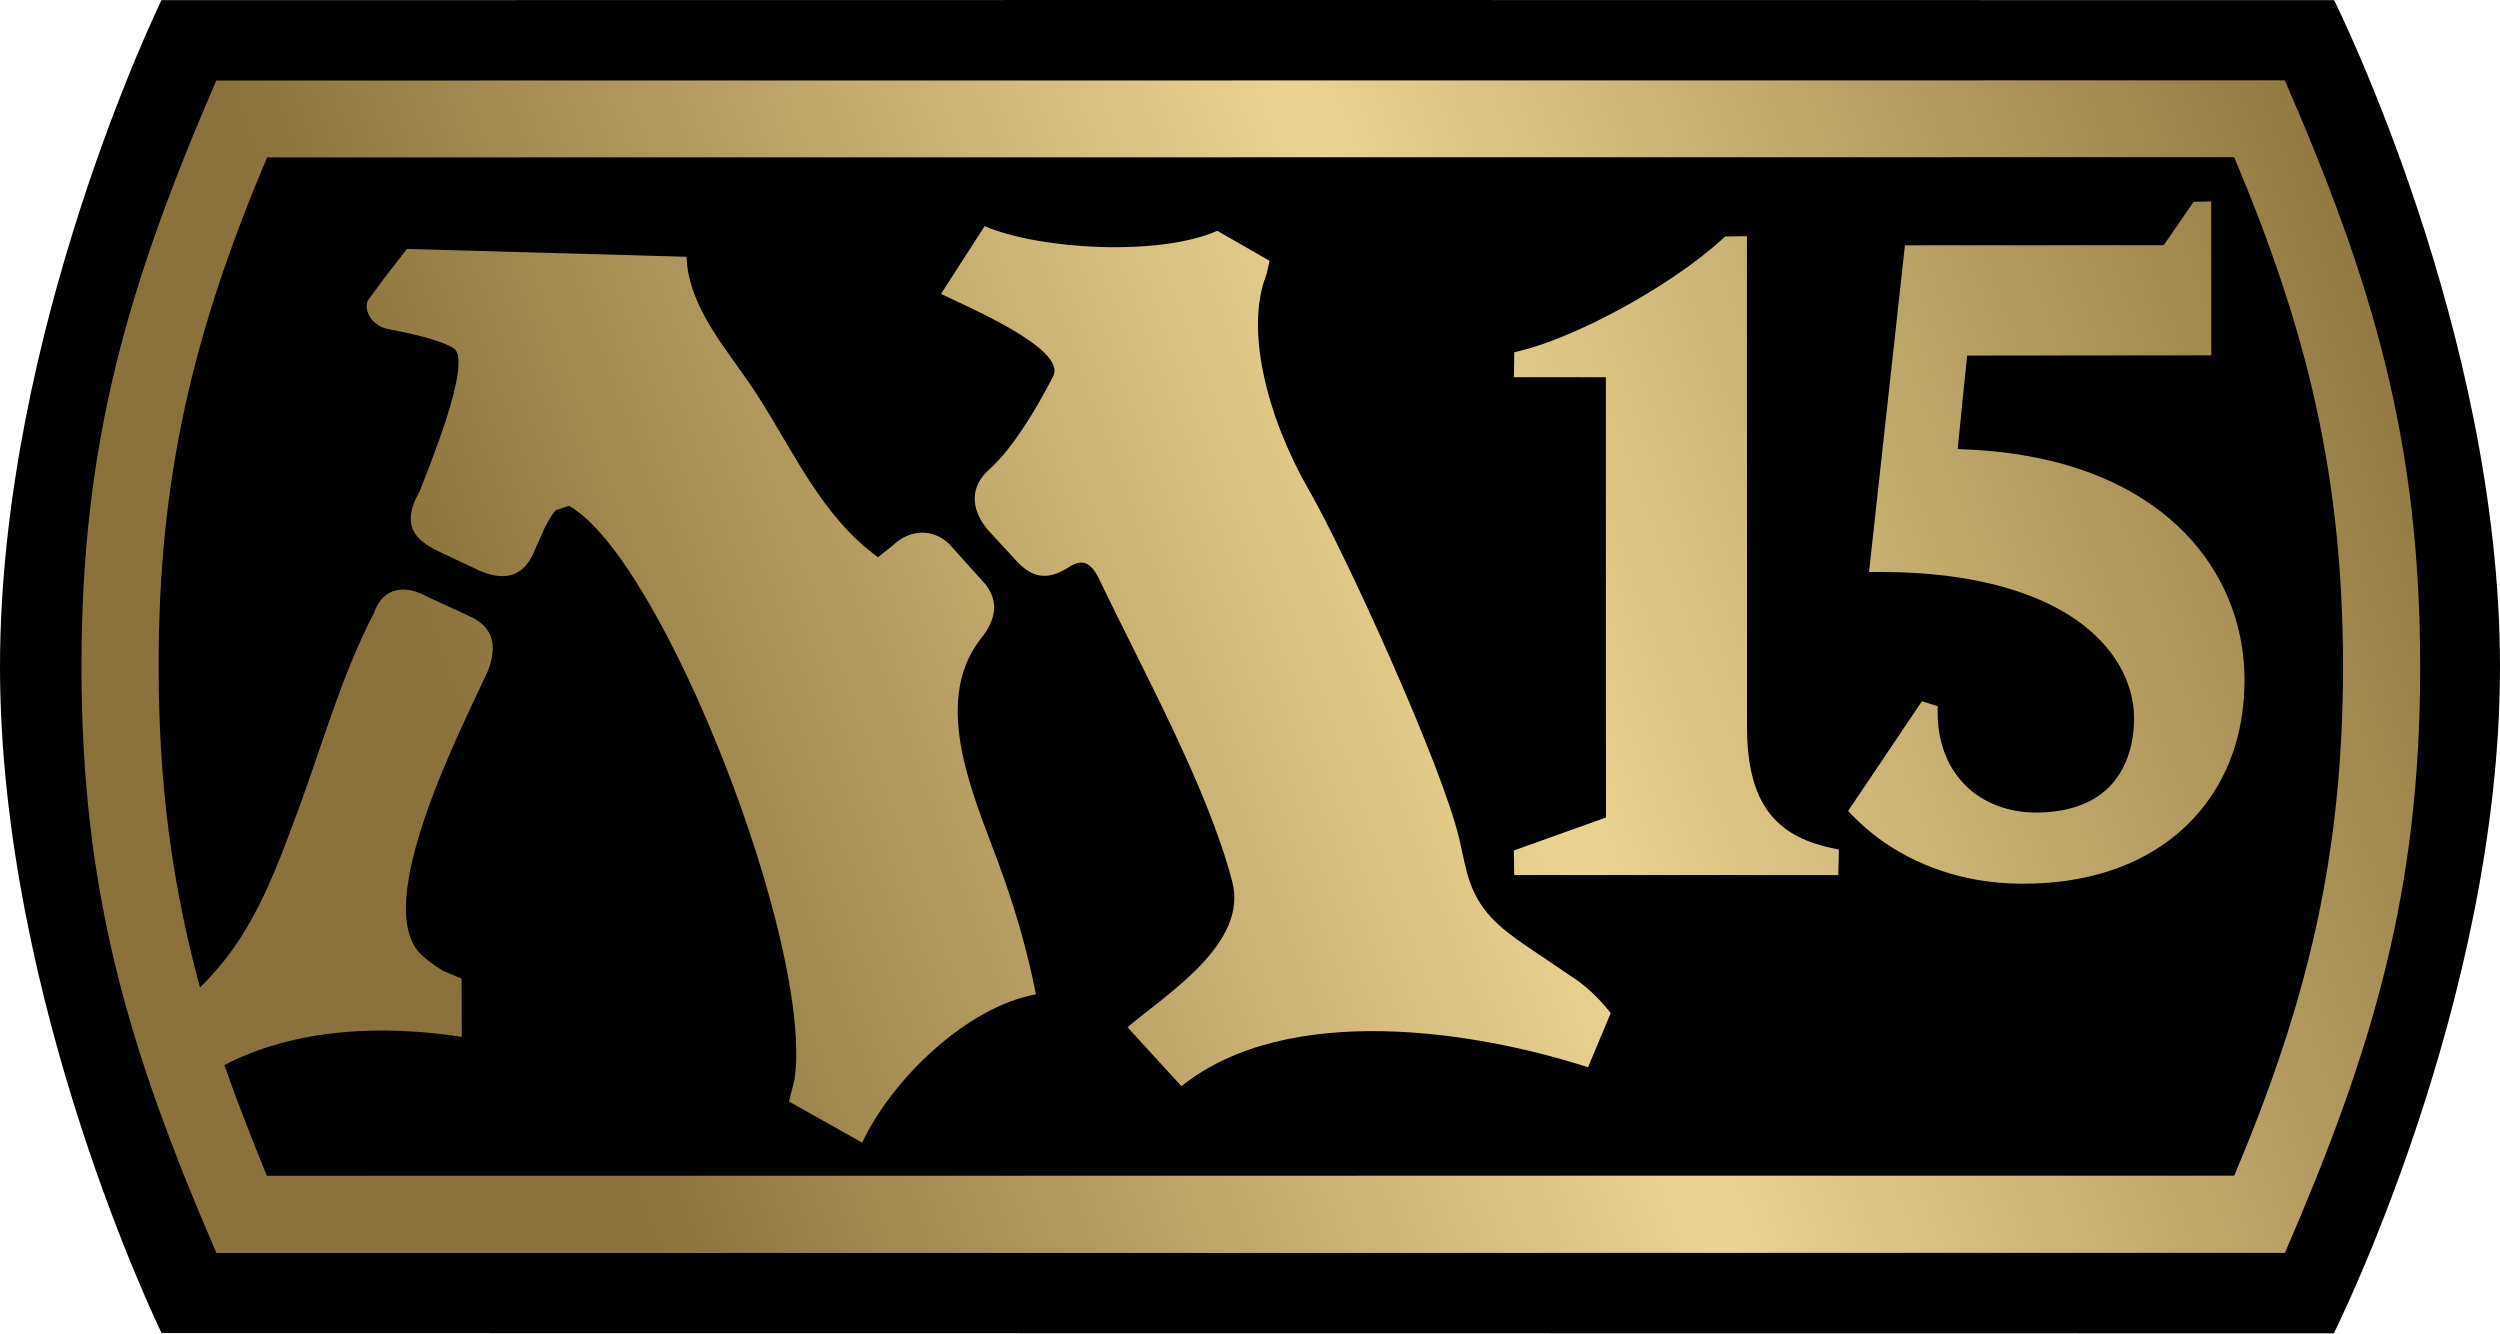
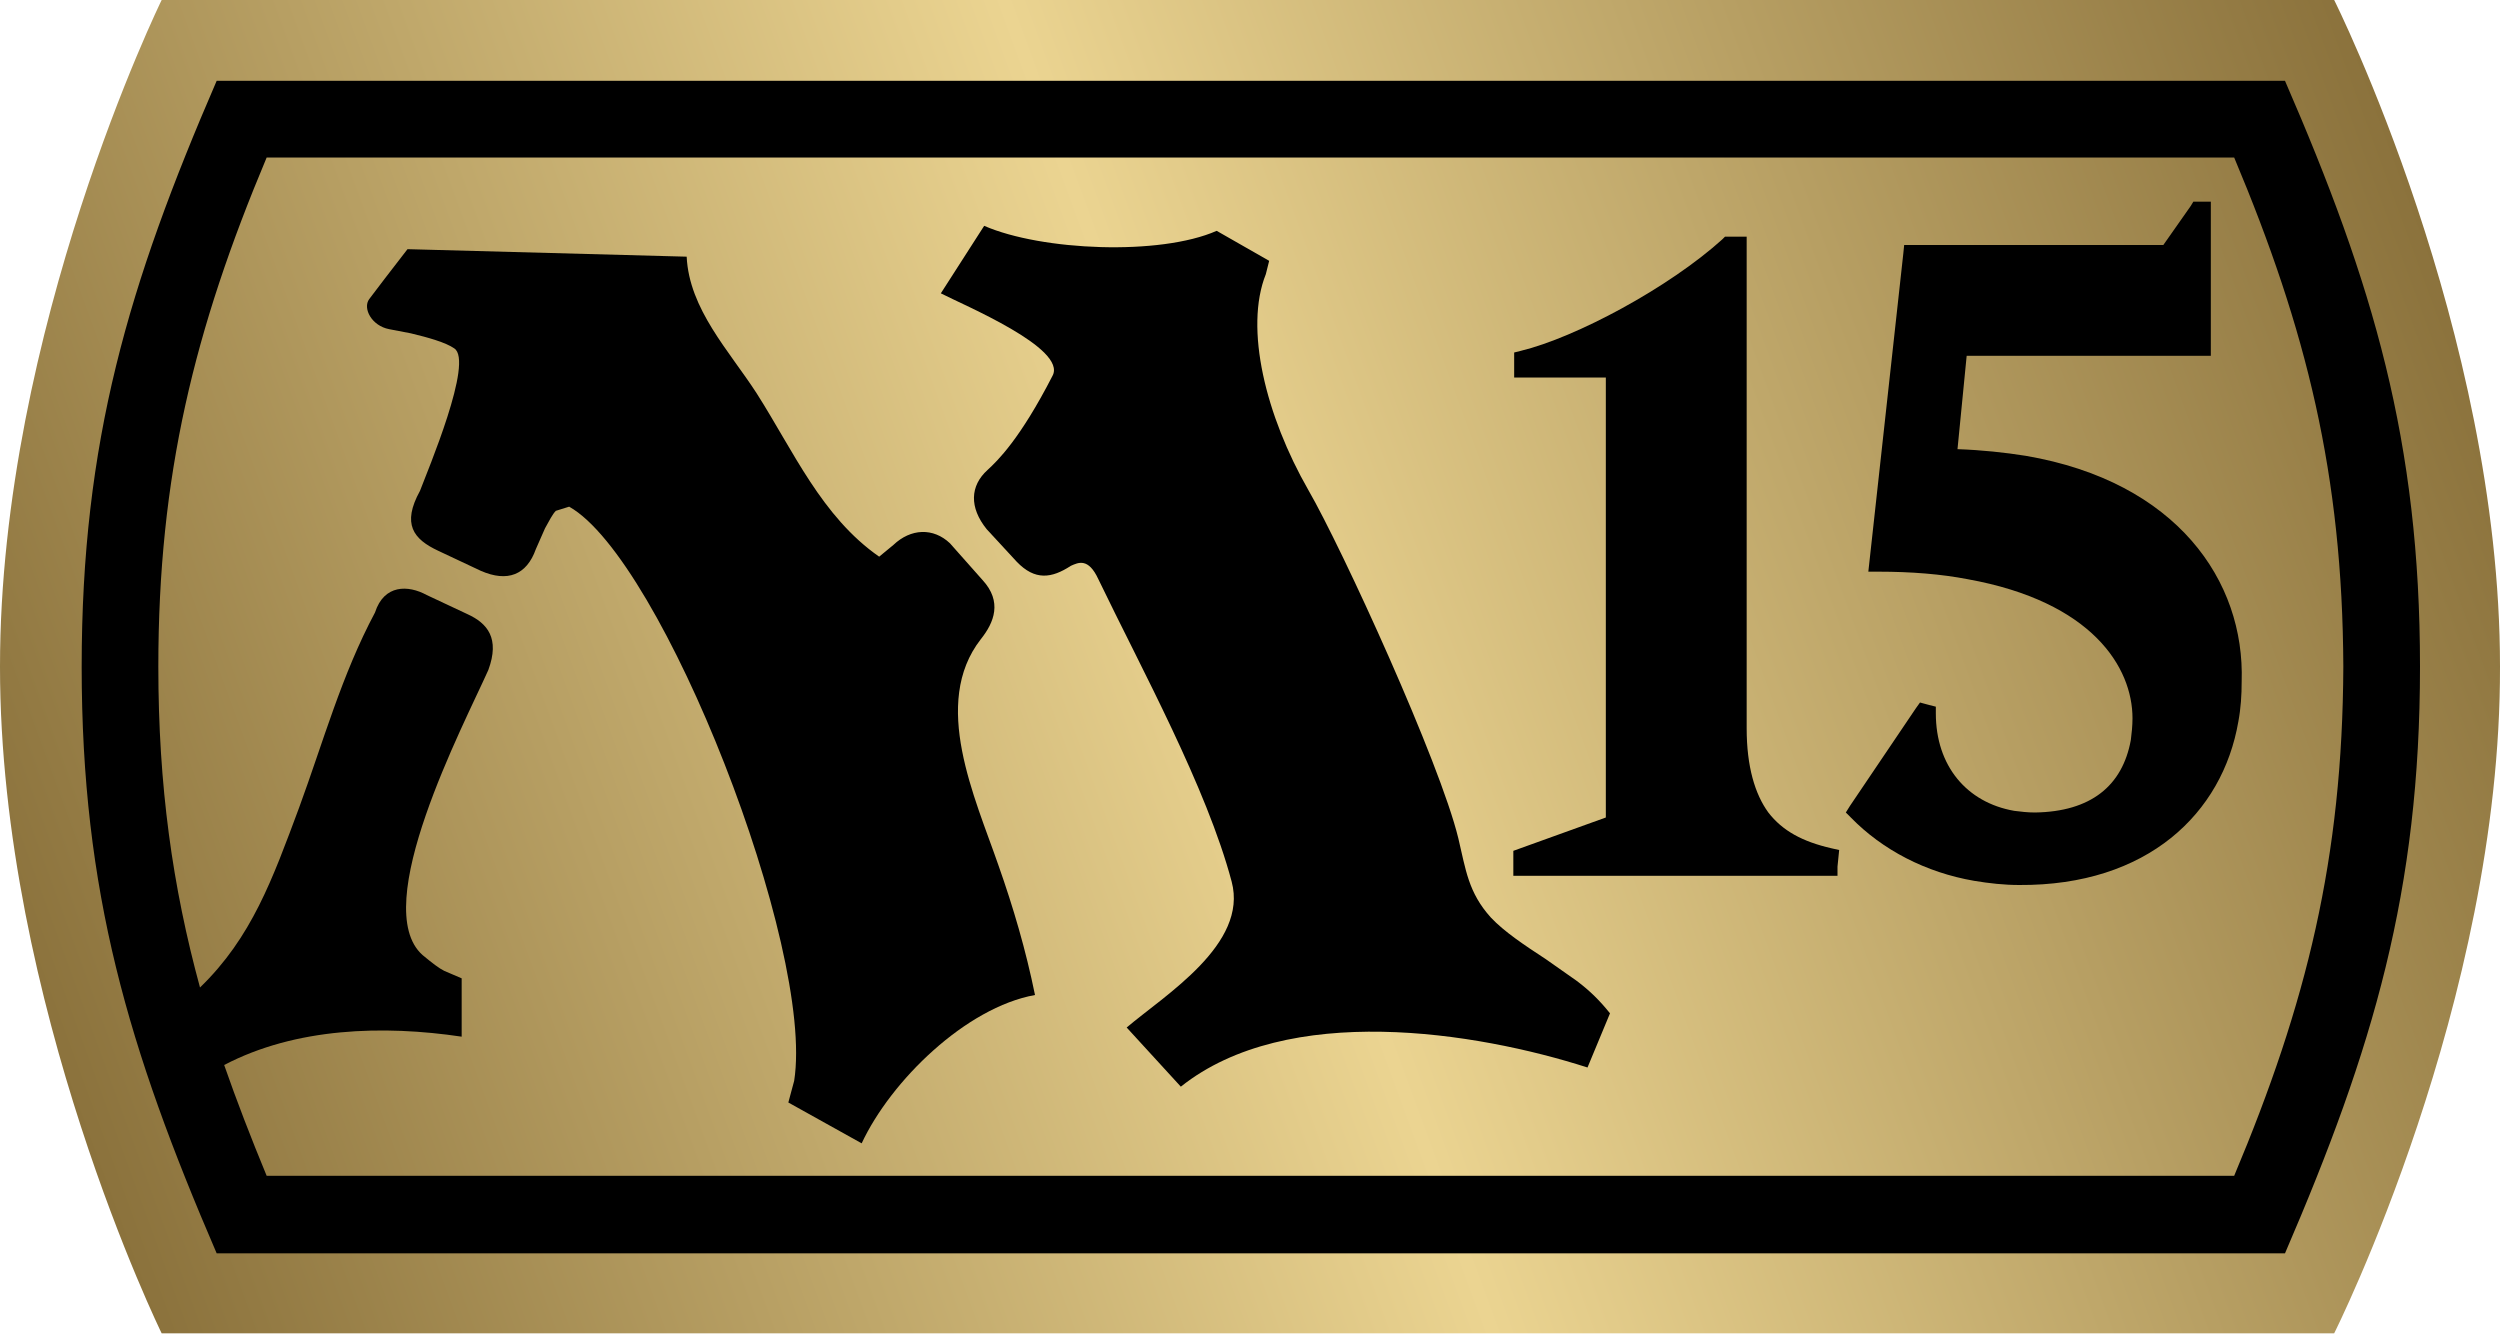
- <svg xmlns="http://www.w3.org/2000/svg" version="1.1" id="Layer_1" x="0px" y="0px" width="300px" height="160px">
-   <path d="M149.755,0L19.378,0.018c0,0-19.36,39.578-19.378,79.969c0.021,40.41,19.392,79.98,19.392,79.98      L280.056,160c0,0,19.958-39.756,19.944-79.997c-0.001-40.28-19.91-79.985-19.91-79.985L149.755,0" />
-   <linearGradient id="SVGID_3_" gradientUnits="userSpaceOnUse" x1="-1058" y1="468" x2="-1051.5" y2="469.13" gradientTransform="matrix(31.8873 -18.4112 18.4112 31.8873 25174.555 -34315.043)">
-     <stop offset="0" style="stop-color:#8b723c" />
-     <stop offset="0.5" style="stop-color:#ebd491" />
-     <stop offset="1" style="stop-color:#8b723c" />
+ <svg xmlns="http://www.w3.org/2000/svg" version="1.1" id="Layer_1" x="0px" y="0px" viewBox="0 0 300 160" style="enable-background:new 0 0 300 160;" xml:space="preserve">
+   <style type="text/css">
+ 	.st0{fill:url(#SVGID_1_);}
+ </style>
+   <linearGradient id="SVGID_1_" gradientUnits="userSpaceOnUse" x1="8.319" y1="131.851" x2="291.327" y2="28.089">
+     <stop offset="0" style="stop-color:#8B723C" />
+     <stop offset="0.5" style="stop-color:#EBD491" />
+     <stop offset="1" style="stop-color:#8B723C" />
  </linearGradient>
-   <path fill="url(#SVGID_3_)" d="M185.534,115.121c-2.601-1.749-4.996-3.301-6.557-4.989c-2.748-2.986-2.996-5.693-3.865-9.479   c-2.16-9.058-13.917-34.738-18.04-41.84c-5.1-8.889-7.692-19.396-5.092-25.879l0.369-1.63l-6.276-3.608   c-6.757,3.009-20.954,2.366-27.918-0.555l-5.233,8.121c2.671,1.357,15.216,6.552,13.449,9.915   c-3.926,7.582-6.615,10.216-7.77,11.264c-2.066,1.857-2.248,4.488-0.119,7.082l3.596,3.903c2.217,2.327,4.177,1.986,6.469,0.453   c0.888-0.45,2.111-0.961,3.324,1.553c5.161,10.837,13.014,24.973,15.984,36.312c2.031,7.501-8.029,13.641-12.556,17.526   l6.473,7.073c12.761-10.225,35.368-6.61,48.791-2.27l2.725-6.502c-1.19-1.501-2.39-2.721-3.963-3.886L185.534,115.121z" />
-   <path fill="url(#SVGID_3_)" d="M117.652,76.696c1.642-1.972,2.621-4.544,0.158-7.075l-3.919-4.363c-2.012-1.888-4.703-1.756-6.79,0.217   l-1.741,1.389c-6.742-4.86-10.124-12.72-14.602-19.642c-3.271-5.056-8.12-10.107-8.381-16.409l-33.55-0.94l-2.723,3.515   l-1.862,2.538c-0.757,1.078,0.284,3.199,2.362,3.564l2.613,0.54c2.136,0.497,4.212,1.105,5.226,1.768   c2.362,1.505-3.168,14.738-4.074,17.122c-2.237,3.965-0.774,5.756,2.164,7.202l5.076,2.387c3.234,1.376,5.454,0.475,6.603-2.592   l1.137-2.545c0.486-0.923,0.906-1.697,1.348-2.143l1.589-0.527c11.219,6.293,29.456,52.971,27.048,68.893l-0.659,2.588l8.79,4.937   c3.514-7.533,12.497-16.285,20.85-17.801c-1.068-5.395-2.559-10.46-4.442-15.594C116.956,95.744,111.675,84.442,117.652,76.696z" />
-   <path fill="url(#SVGID_3_)" d="M290.421,79.983c-0.009-26.962-5.605-45.868-16.24-70.342L25.957,9.663   C15.366,34.154,9.769,53.026,9.778,79.988c0.002,27.001,5.573,45.821,16.195,70.373l248.223-0.02   C284.794,125.811,290.43,106.946,290.421,79.983z M268.111,141.077l-236.094,0.016c-1.863-4.565-3.588-8.986-5.093-13.286   c8.59-4.462,19.086-4.835,28.491-3.381l-0.02-6.985l-2.144-0.903c-0.586-0.345-1.426-0.856-2.581-1.867   c-6.452-5.817,4.859-27.518,7.9-34.207c1.443-3.823-0.059-5.621-2.543-6.663l-4.933-2.281c-2.246-1.243-5.114-1.264-6.224,2.052   c-3.86,7.433-6.089,15.477-8.97,23.324c-3.17,8.563-5.749,15.616-11.9,21.597c-3.283-12.081-4.976-24.245-4.96-38.53   c-0.034-22.931,4.267-40.417,13.009-61.076l236.055-0.022c8.714,20.704,13.034,38.133,13.061,61.103   C281.147,102.971,276.813,120.411,268.111,141.077z" />
-   <path fill="url(#SVGID_3_)" d="M220.665,101.951l-0.899-0.193c-3.459-0.752-5.902-2.114-7.552-4.339c-1.65-2.228-2.565-5.465-2.569-10.112   L209.63,28.34l-1.13,0.017l-1.476,0.022l-0.311,0.282c-6.393,5.827-17.633,11.789-24.17,13.407l-0.83,0.209l-0.012,0.854   l-0.033,2.135h1.132l9.903,0.003l0.014,52.834l-11.059,3.954l0.013,0.796l0.016,1.052l0.016,1.095l1.098,0.001l37.796,0.004   l0.025-1.089L220.665,101.951z" />
-   <path fill="url(#SVGID_3_)" d="M243.128,54.691c-2.536-0.446-5.278-0.714-8.208-0.805l1.134-11.215l29.299-0.029V41.53l-0.004-17.366   l-1.141,0.028l-0.978,0.023l-0.322,0.469l-3.258,4.737l-31.059,0.016l-0.108,0.99l-4.201,38.214l1.247-0.001   c4.035-0.004,7.595,0.305,10.72,0.855c14.966,2.676,19.827,10.649,19.84,16.681c-0.003,0.937-0.079,1.821-0.225,2.648   c-1.027,5.464-4.803,8.622-11.454,8.684c-0.871,0.003-1.703-0.068-2.495-0.208c-5.669-1.033-9.358-5.399-9.4-11.747l-0.001-0.821   l-0.785-0.242l-1.099-0.338l-0.462,0.687l-7.892,11.727l-0.506,0.752l0.633,0.646c3.81,3.895,8.987,6.584,14.837,7.614   c1.751,0.308,3.561,0.468,5.413,0.465c15.439,0.057,24.399-8.616,26.277-19.563c0.276-1.566,0.413-3.178,0.413-4.816   C269.39,69.704,261.191,57.817,243.128,54.691z" />
+   <path class="st0" d="M149.8,0L19.4,0C19.4,0,0,39.6,0,80c0,40.4,19.4,80,19.4,80l260.7,0c0,0,20-39.8,19.9-80  c0-40.3-19.9-80-19.9-80L149.8,0" />
+   <path d="M185.5,115.1c-2.6-1.7-5-3.3-6.6-5c-2.7-3-3-5.7-3.9-9.5c-2.2-9.1-13.9-34.7-18-41.8c-5.1-8.9-7.7-19.4-5.1-25.9l0.4-1.6  l-6.3-3.6c-6.8,3-21,2.4-27.9-0.6l-5.2,8.1c2.7,1.4,15.2,6.6,13.4,9.9c-3.9,7.6-6.6,10.2-7.8,11.3c-2.1,1.9-2.2,4.5-0.1,7.1l3.6,3.9  c2.2,2.3,4.2,2,6.5,0.5c0.9-0.4,2.1-1,3.3,1.6c5.2,10.8,13,25,16,36.3c2,7.5-8,13.6-12.6,17.5l6.5,7.1c12.8-10.2,35.4-6.6,48.8-2.3  l2.7-6.5c-1.2-1.5-2.4-2.7-4-3.9L185.5,115.1z" />
+   <path d="M117.7,76.7c1.6-2,2.6-4.5,0.2-7.1l-3.9-4.4c-2-1.9-4.7-1.8-6.8,0.2l-1.7,1.4C98.6,62,95.2,54.1,90.8,47.2  c-3.3-5.1-8.1-10.1-8.4-16.4l-33.5-0.9l-2.7,3.5l-1.9,2.5c-0.8,1.1,0.3,3.2,2.4,3.6l2.6,0.5c2.1,0.5,4.2,1.1,5.2,1.8  c2.4,1.5-3.2,14.7-4.1,17.1c-2.2,4-0.8,5.8,2.2,7.2l5.1,2.4c3.2,1.4,5.5,0.5,6.6-2.6l1.1-2.5c0.5-0.9,0.9-1.7,1.3-2.1l1.6-0.5  c11.2,6.3,29.5,53,27,68.9l-0.7,2.6l8.8,4.9c3.5-7.5,12.5-16.3,20.8-17.8c-1.1-5.4-2.6-10.5-4.4-15.6  C117,95.7,111.7,84.4,117.7,76.7z" />
+   <path d="M290.4,80c0-27-5.6-45.9-16.2-70.3L26,9.7C15.4,34.2,9.8,53,9.8,80c0,27,5.6,45.8,16.2,70.4l248.2,0  C284.8,125.8,290.4,106.9,290.4,80z M268.1,141.1l-236.1,0c-1.9-4.6-3.6-9-5.1-13.3c8.6-4.5,19.1-4.8,28.5-3.4l0-7l-2.1-0.9  c-0.6-0.3-1.4-0.9-2.6-1.9c-6.5-5.8,4.9-27.5,7.9-34.2c1.4-3.8-0.1-5.6-2.5-6.7l-4.9-2.3c-2.2-1.2-5.1-1.3-6.2,2.1  C41,81,38.8,89,35.9,96.9c-3.2,8.6-5.7,15.6-11.9,21.6c-3.3-12.1-5-24.2-5-38.5c0-22.9,4.3-40.4,13-61.1l236.1,0  c8.7,20.7,13,38.1,13.1,61.1C281.1,103,276.8,120.4,268.1,141.1z" />
+   <path d="M220.7,102l-0.9-0.2c-3.5-0.8-5.9-2.1-7.6-4.3c-1.6-2.2-2.6-5.5-2.6-10.1l0-59l-1.1,0l-1.5,0l-0.3,0.3  c-6.4,5.8-17.6,11.8-24.2,13.4l-0.8,0.2l0,0.9l0,2.1h1.1l9.9,0l0,52.8l-11.1,4l0,0.8l0,1.1l0,1.1l1.1,0l37.8,0l0-1.1L220.7,102z" />
+   <path d="M243.1,54.7c-2.5-0.4-5.3-0.7-8.2-0.8l1.1-11.2l29.3,0v-1.1l0-17.4l-1.1,0l-1,0l-0.3,0.5l-3.3,4.7l-31.1,0l-0.1,1l-4.2,38.2  l1.2,0c4,0,7.6,0.3,10.7,0.9c15,2.7,19.8,10.6,19.8,16.7c0,0.9-0.1,1.8-0.2,2.6c-1,5.5-4.8,8.6-11.5,8.7c-0.9,0-1.7-0.1-2.5-0.2  c-5.7-1-9.4-5.4-9.4-11.7l0-0.8l-0.8-0.2l-1.1-0.3l-0.5,0.7l-7.9,11.7l-0.5,0.8l0.6,0.6c3.8,3.9,9,6.6,14.8,7.6  c1.8,0.3,3.6,0.5,5.4,0.5c15.4,0.1,24.4-8.6,26.3-19.6c0.3-1.6,0.4-3.2,0.4-4.8C269.4,69.7,261.2,57.8,243.1,54.7z" />
</svg>
